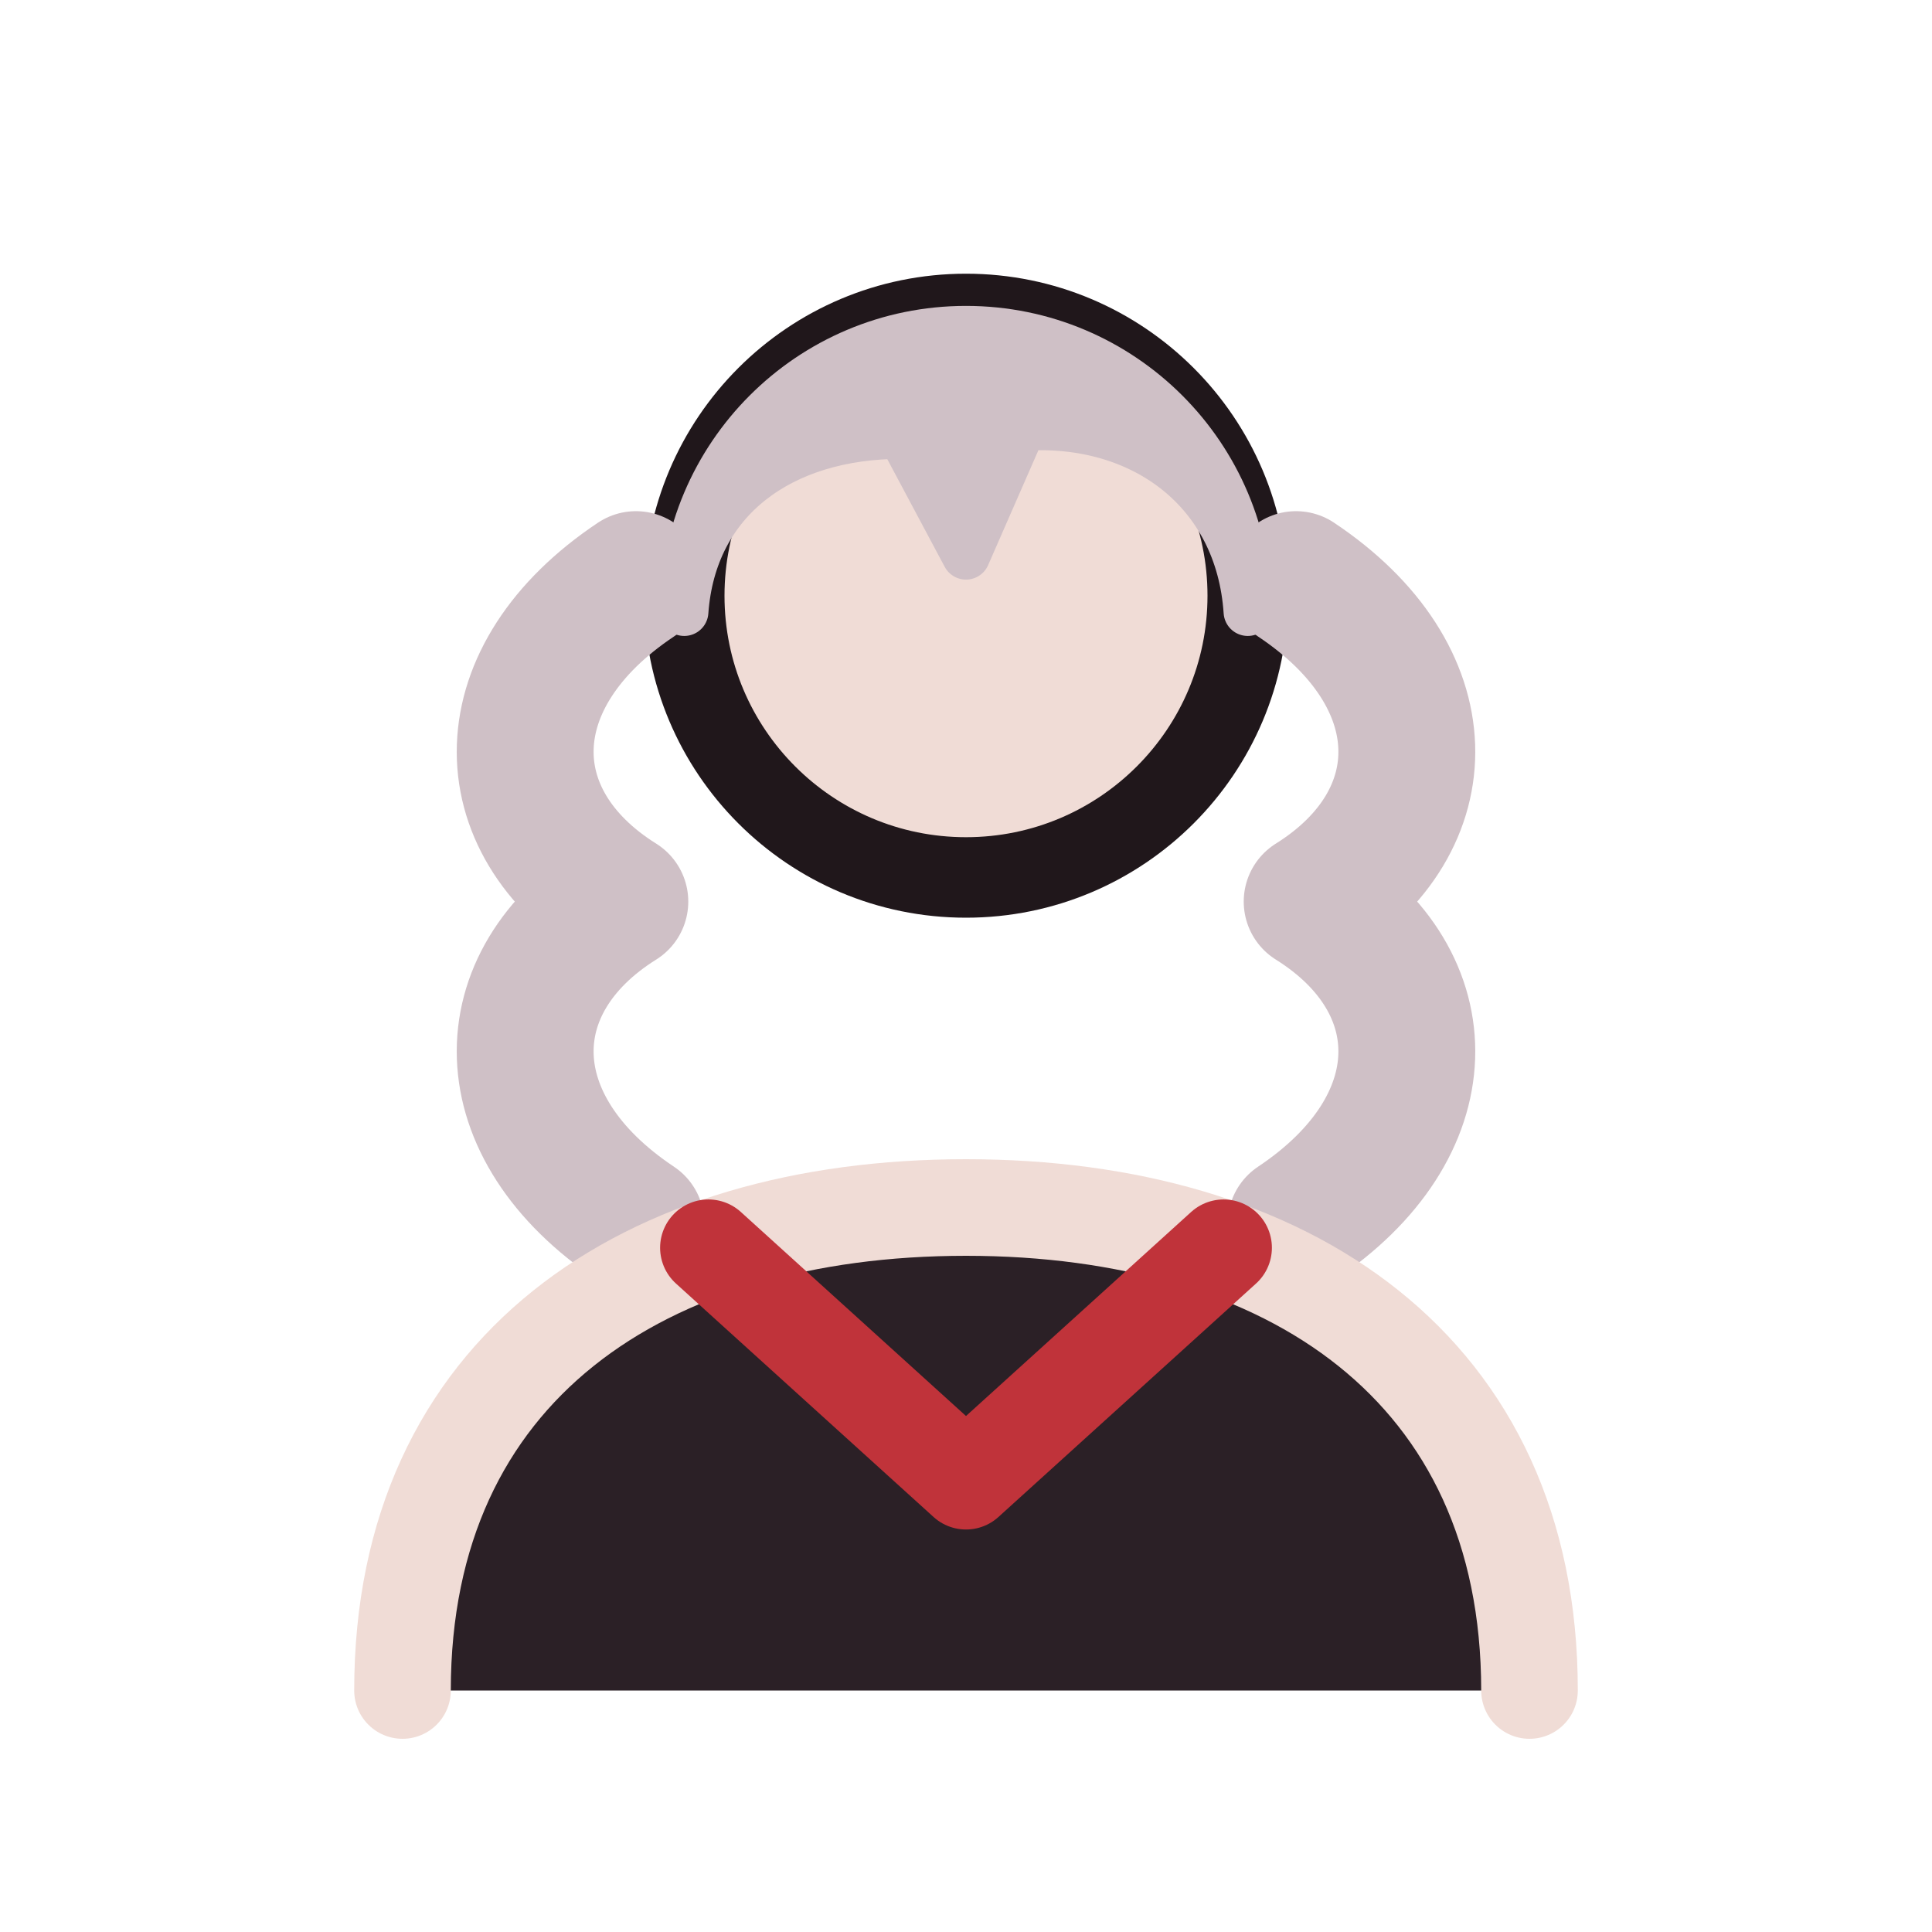
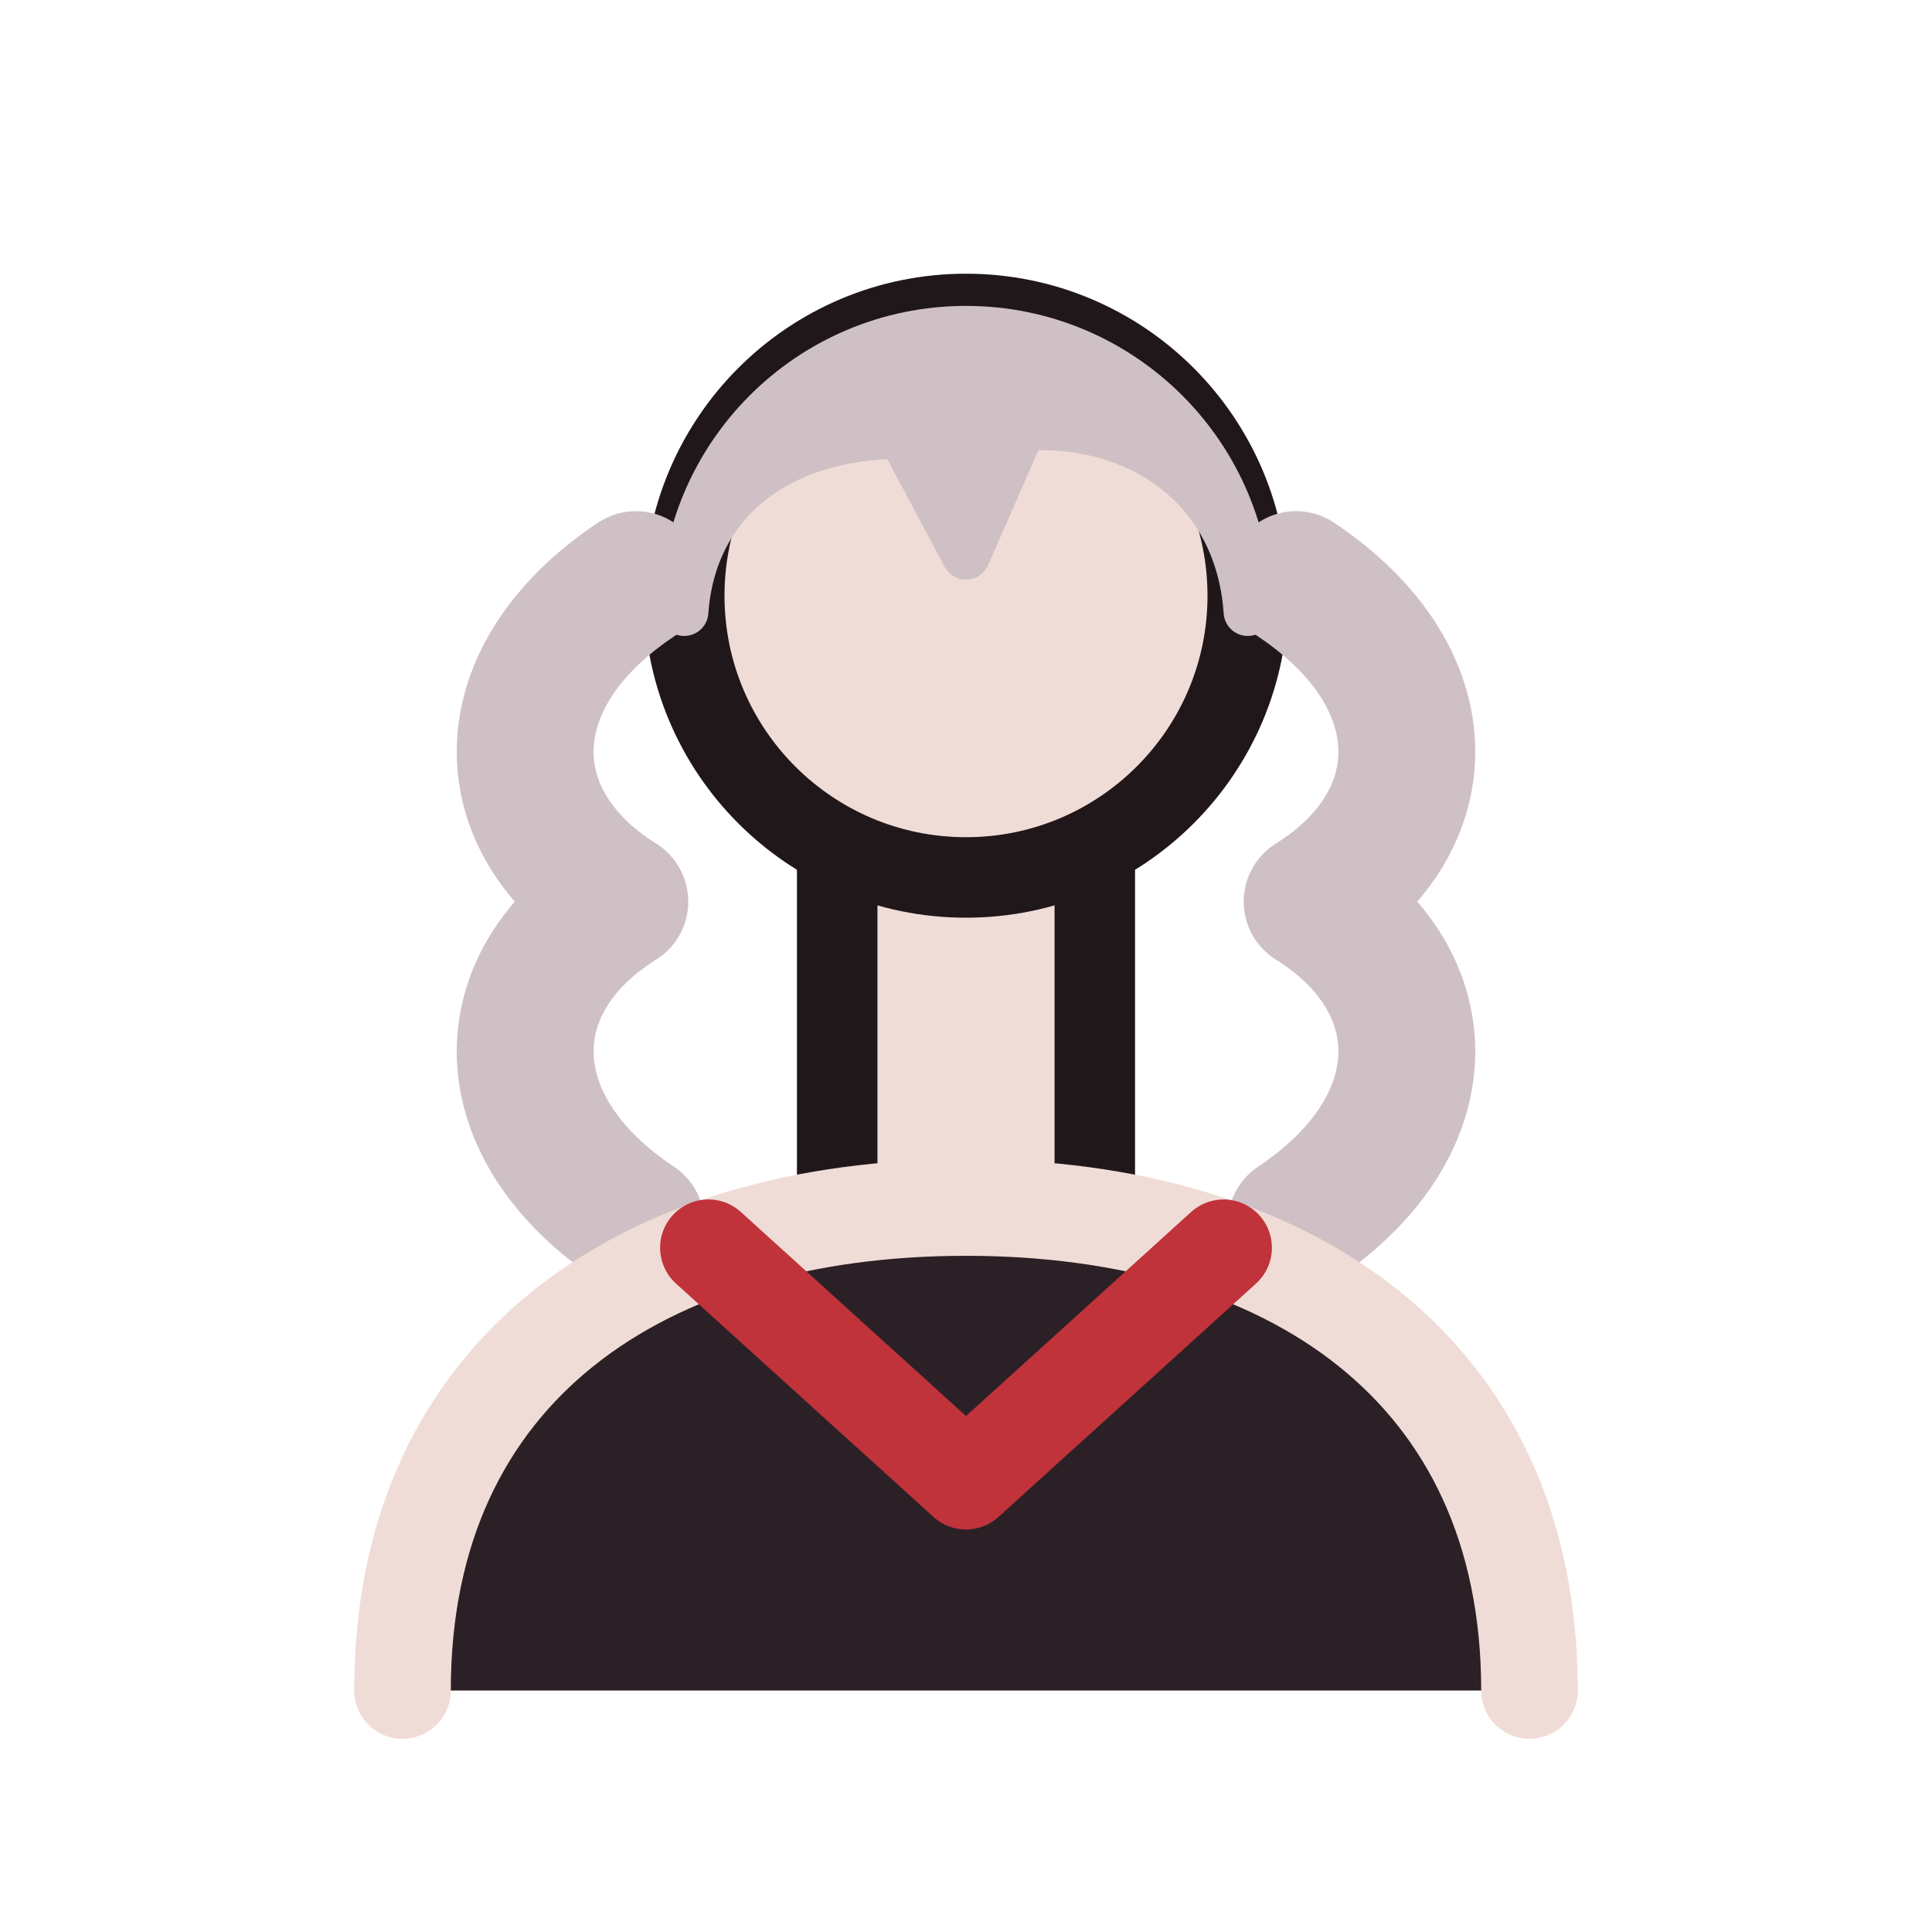
<svg xmlns="http://www.w3.org/2000/svg" viewBox="0 0 24 24" fill="none" stroke-linecap="round" stroke-linejoin="round">
+   <path d="M10.4 9.8h3.2v5.2h-3.2z" fill="#f0dcd6" stroke="#20171b" stroke-width="1" />
  <circle cx="12" cy="7.4" r="3.5" fill="#f0dcd6" stroke="#20171b" stroke-width="1" />
  <path d="M8.5 7.6A3.5 3.5 0 0 1 15.5 7.6C15.4 6.1 14.2 5.2 12.7 5.3L12 6.9L11.2 5.4C9.7 5.4 8.6 6.2 8.5 7.6Z" fill="#cfc0c6" stroke="#cfc0c6" stroke-width=".6" />
  <path d="M7.9 7.2C6.1 8.4 6.1 10.2 7.7 11.2C6.1 12.2 6.1 14 7.9 15.2" fill="none" stroke="#cfc0c6" stroke-width="1.7" />
  <path d="M16.1 7.2C17.9 8.4 17.9 10.2 16.3 11.2C17.9 12.2 17.9 14 16.1 15.2" fill="none" stroke="#cfc0c6" stroke-width="1.7" />
  <path d="M5 21c0-4 3-6 7-6s7 2 7 6" fill="#2b2026" stroke="#f0dcd6" stroke-width="1.2" />
  <path d="M8.8 15.5 12 18.4 15.2 15.5" fill="none" stroke="#c0333a" stroke-width="1.2" />
</svg>
